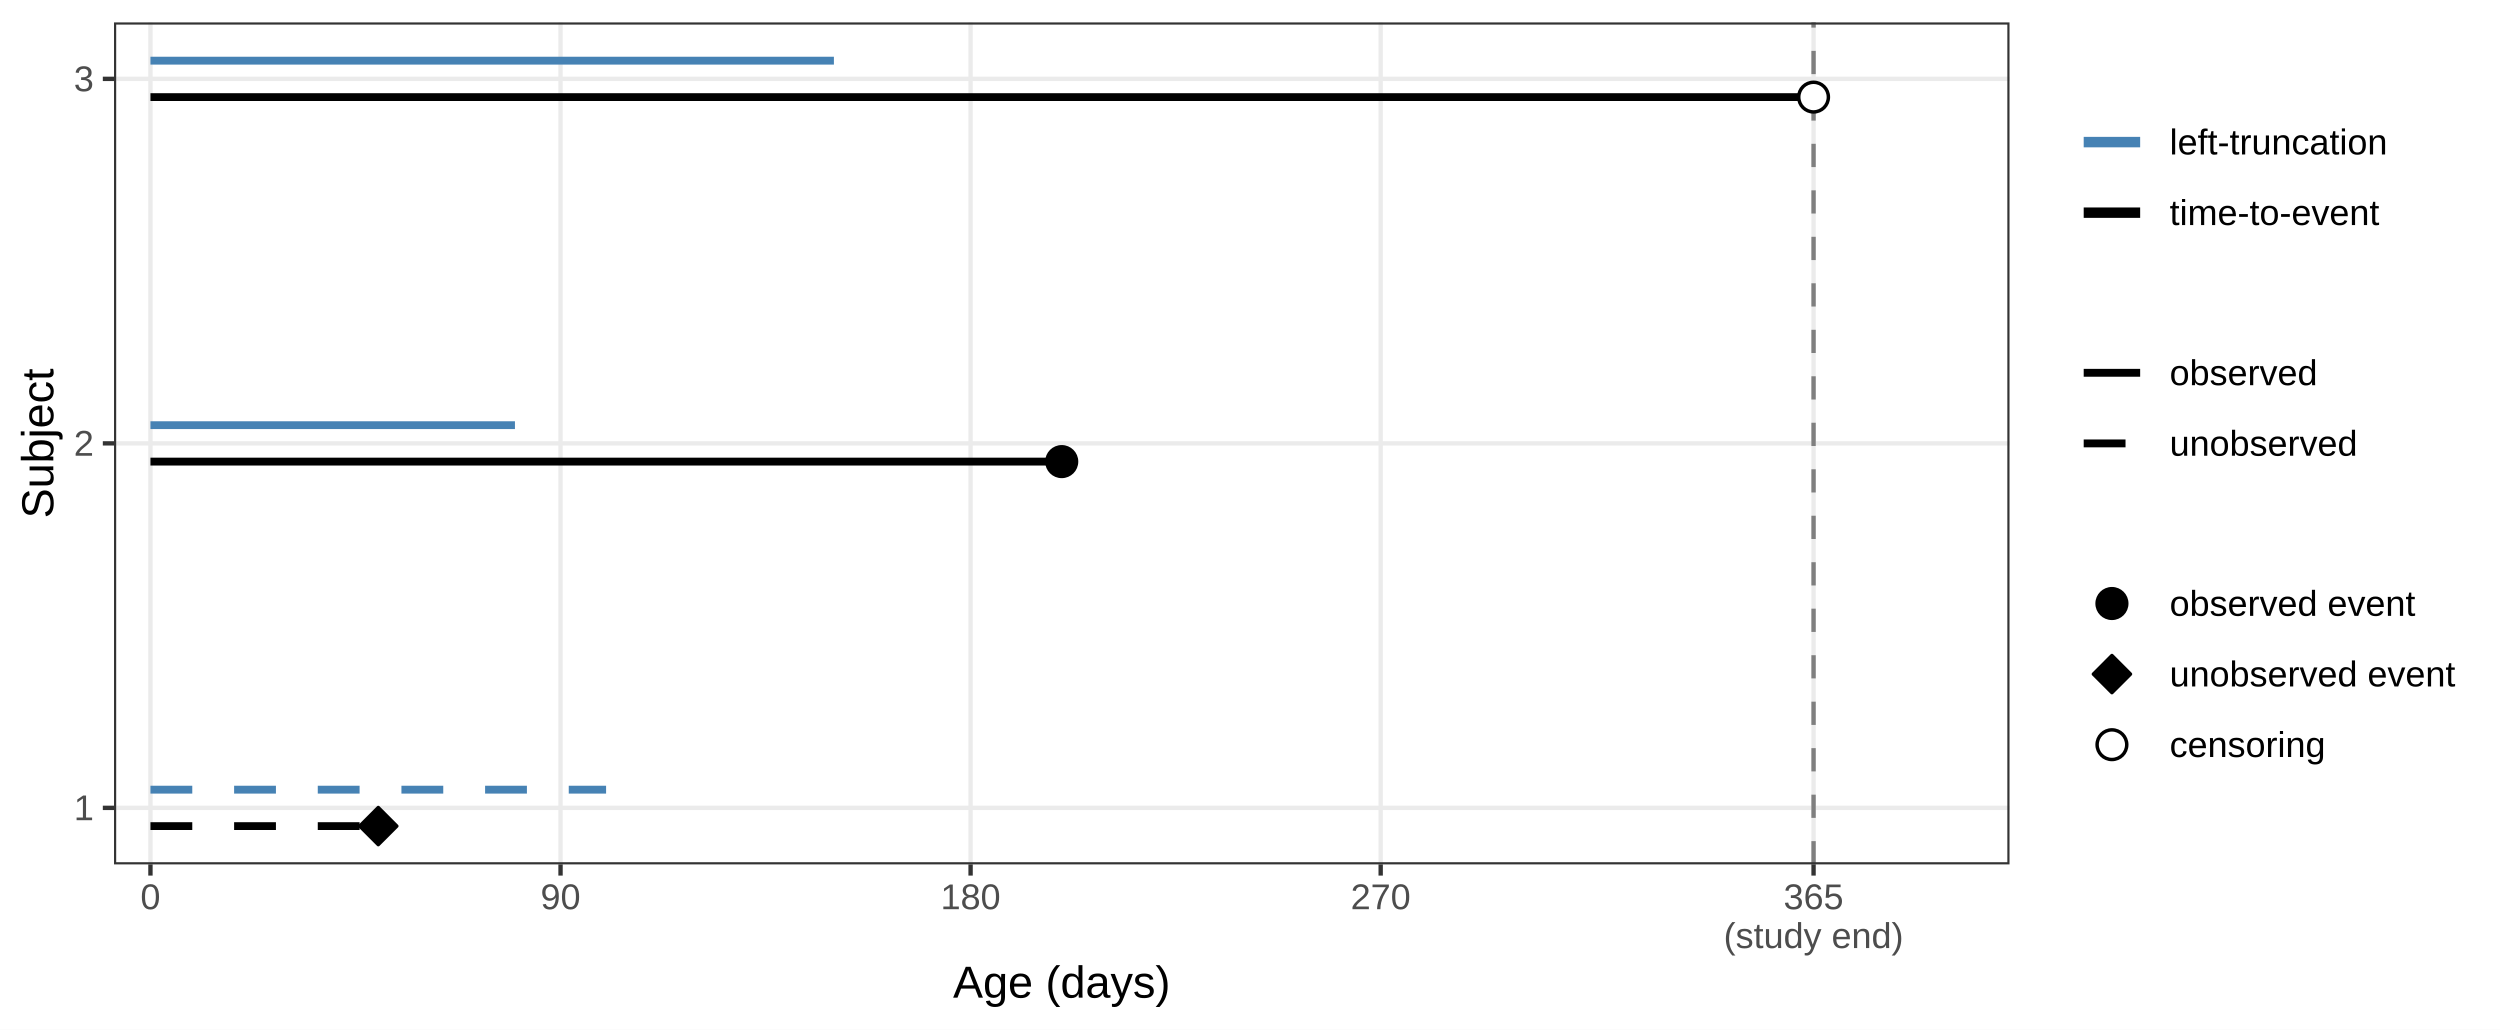
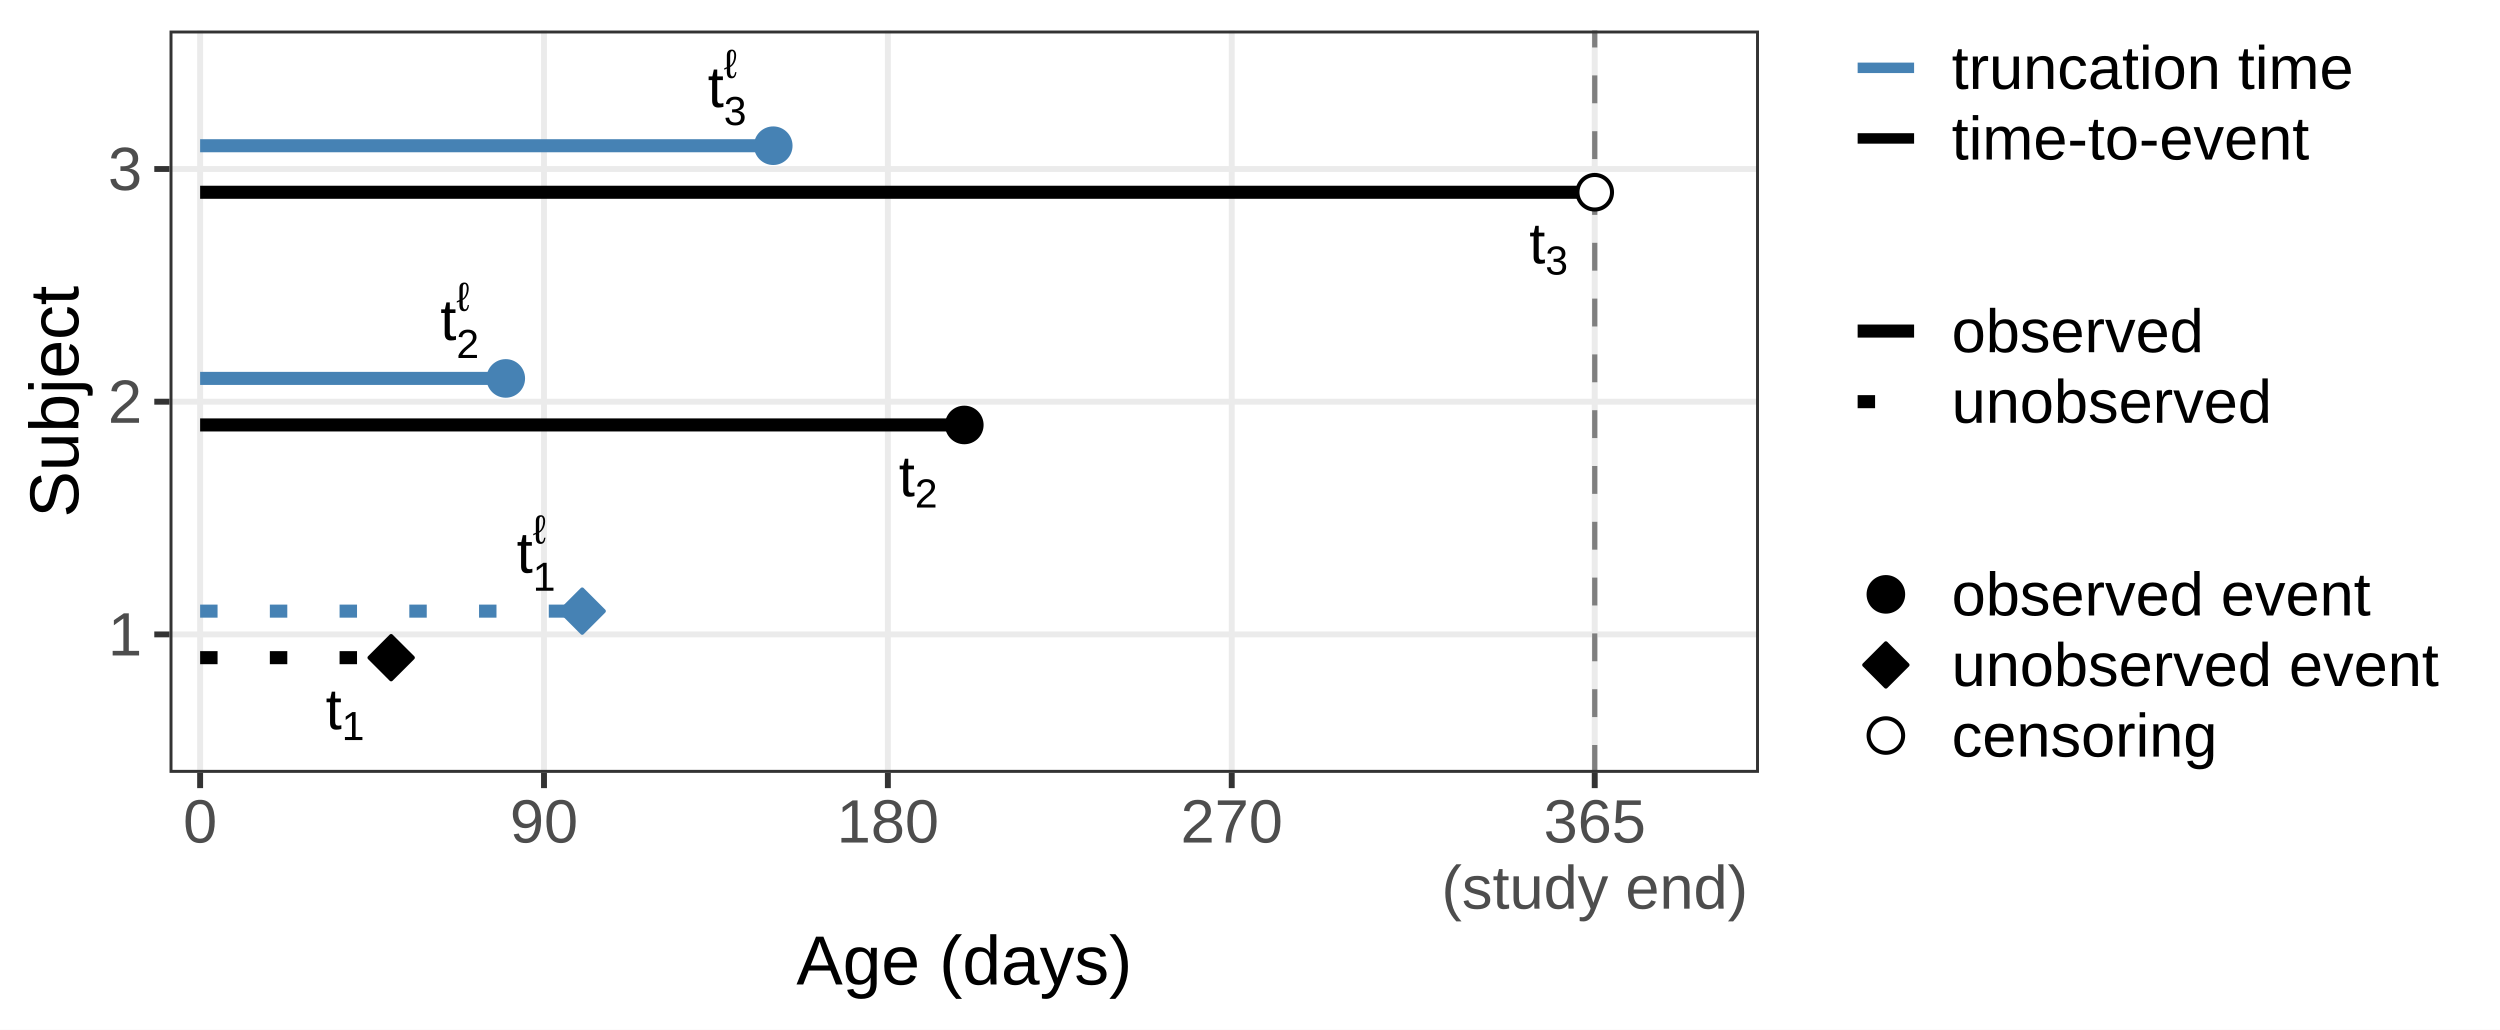
<svg xmlns="http://www.w3.org/2000/svg" width="612.00pt" height="252.00pt" viewBox="0 0 612.00 252.00">
  <g class="svglite">
    <defs>
      <style type="text/css">
    .svglite line, .svglite polyline, .svglite polygon, .svglite path, .svglite rect, .svglite circle {
      fill: none;
      stroke: #000000;
      stroke-linecap: round;
      stroke-linejoin: round;
      stroke-miterlimit: 10.00;
    }
    .svglite text {
      white-space: pre;
    }
    .svglite g.glyphgroup path {
      fill: inherit;
      stroke: none;
    }
  </style>
    </defs>
    <rect width="100%" height="100%" style="stroke: none; fill: #FFFFFF;" />
    <defs>
      <clipPath id="cpMC4wMHw2MTIuMDB8MC4wMHwyNTIuMDA=">
        <rect x="0.00" y="0.00" width="612.00" height="252.00" />
      </clipPath>
    </defs>
    <g clip-path="url(#cpMC4wMHw2MTIuMDB8MC4wMHwyNTIuMDA=)">
-       <rect x="0.00" y="0.00" width="612.00" height="252.00" style="stroke-width: 1.07; stroke: #FFFFFF; fill: #FFFFFF;" />
+       <rect x="0.00" y="0.00" width="612.00" height="252.00" style="stroke-width: 1.45; stroke: #FFFFFF; fill: #FFFFFF;" />
    </g>
    <defs>
-       <clipPath id="cpMjcuOTF8NDkxLjkyfDUuNDh8MjExLjYw">
-         <rect x="27.91" y="5.48" width="464.02" height="206.12" />
+       <clipPath id="cpNDEuNTB8NDMwLjYxfDcuNDd8MTg5LjIw">
+         <rect x="41.50" y="7.47" width="389.10" height="181.72" />
      </clipPath>
    </defs>
-     <g clip-path="url(#cpMjcuOTF8NDkxLjkyfDUuNDh8MjExLjYw)">
-       <rect x="27.91" y="5.48" width="464.02" height="206.12" style="stroke-width: 1.07; stroke: none; fill: #FFFFFF;" />
-       <polyline points="27.91,197.77 491.92,197.77 " style="stroke-width: 1.07; stroke: #EBEBEB; stroke-linecap: butt;" />
-       <polyline points="27.91,108.54 491.92,108.54 " style="stroke-width: 1.07; stroke: #EBEBEB; stroke-linecap: butt;" />
-       <polyline points="27.91,19.31 491.92,19.31 " style="stroke-width: 1.07; stroke: #EBEBEB; stroke-linecap: butt;" />
-       <polyline points="36.83,211.60 36.83,5.48 " style="stroke-width: 1.07; stroke: #EBEBEB; stroke-linecap: butt;" />
-       <polyline points="137.22,211.60 137.22,5.48 " style="stroke-width: 1.07; stroke: #EBEBEB; stroke-linecap: butt;" />
-       <polyline points="237.60,211.60 237.60,5.48 " style="stroke-width: 1.07; stroke: #EBEBEB; stroke-linecap: butt;" />
-       <polyline points="337.99,211.60 337.99,5.48 " style="stroke-width: 1.07; stroke: #EBEBEB; stroke-linecap: butt;" />
-       <polyline points="443.96,211.60 443.96,5.48 " style="stroke-width: 1.07; stroke: #EBEBEB; stroke-linecap: butt;" />
-       <line x1="443.96" y1="211.60" x2="443.96" y2="5.48" style="stroke-width: 1.07; stroke: #7F7F7F; stroke-dasharray: 5.69,5.69; stroke-linecap: butt;" />
-       <line x1="36.83" y1="193.31" x2="148.37" y2="193.31" style="stroke-width: 1.92; stroke: #4682B4; stroke-dasharray: 10.24,10.24; stroke-linecap: butt;" />
-       <line x1="36.83" y1="104.08" x2="126.06" y2="104.08" style="stroke-width: 1.92; stroke: #4682B4; stroke-linecap: butt;" />
-       <line x1="36.83" y1="14.85" x2="204.14" y2="14.85" style="stroke-width: 1.92; stroke: #4682B4; stroke-linecap: butt;" />
-       <line x1="36.83" y1="202.23" x2="92.60" y2="202.23" style="stroke-width: 1.92; stroke-dasharray: 10.24,10.24; stroke-linecap: butt;" />
-       <line x1="36.83" y1="113.00" x2="259.91" y2="113.00" style="stroke-width: 1.92; stroke-linecap: butt;" />
-       <line x1="36.83" y1="23.77" x2="443.96" y2="23.77" style="stroke-width: 1.92; stroke-linecap: butt;" />
-       <polygon points="92.60,206.77 97.14,202.23 92.60,197.68 88.06,202.23 " style="stroke-width: 0.85; fill: #000000;" />
-       <circle cx="259.91" cy="113.00" r="3.63" style="stroke-width: 0.85; fill: #000000;" />
-       <circle cx="443.96" cy="23.77" r="3.63" style="stroke-width: 0.85; fill: #FFFFFF;" />
-       <rect x="27.91" y="5.48" width="464.02" height="206.12" style="stroke-width: 1.07; stroke: #333333;" />
+     <g clip-path="url(#cpNDEuNTB8NDMwLjYxfDcuNDd8MTg5LjIw)">
+       <rect x="41.50" y="7.47" width="389.10" height="181.72" style="stroke-width: 1.45; stroke: none; fill: #FFFFFF;" />
+       <polyline points="41.50,155.30 430.61,155.30 " style="stroke-width: 1.45; stroke: #EBEBEB; stroke-linecap: butt;" />
+       <polyline points="41.50,98.33 430.61,98.33 " style="stroke-width: 1.45; stroke: #EBEBEB; stroke-linecap: butt;" />
+       <polyline points="41.50,41.37 430.61,41.37 " style="stroke-width: 1.45; stroke: #EBEBEB; stroke-linecap: butt;" />
+       <polyline points="48.99,189.20 48.99,7.47 " style="stroke-width: 1.45; stroke: #EBEBEB; stroke-linecap: butt;" />
+       <polyline points="133.17,189.20 133.17,7.47 " style="stroke-width: 1.45; stroke: #EBEBEB; stroke-linecap: butt;" />
+       <polyline points="217.35,189.20 217.35,7.47 " style="stroke-width: 1.45; stroke: #EBEBEB; stroke-linecap: butt;" />
+       <polyline points="301.53,189.20 301.53,7.47 " style="stroke-width: 1.45; stroke: #EBEBEB; stroke-linecap: butt;" />
+       <polyline points="390.39,189.20 390.39,7.47 " style="stroke-width: 1.45; stroke: #EBEBEB; stroke-linecap: butt;" />
+       <line x1="390.39" y1="189.20" x2="390.39" y2="7.47" style="stroke-width: 1.28; stroke: #7F7F7F; stroke-dasharray: 6.83,6.83; stroke-linecap: butt;" />
+       <line x1="48.99" y1="149.60" x2="142.52" y2="149.60" style="stroke-width: 3.20; stroke: #4682B4; stroke-dasharray: 4.27,12.80; stroke-linecap: butt;" />
+       <line x1="48.99" y1="92.64" x2="123.81" y2="92.64" style="stroke-width: 3.20; stroke: #4682B4; stroke-linecap: butt;" />
+       <line x1="48.99" y1="35.67" x2="189.29" y2="35.67" style="stroke-width: 3.20; stroke: #4682B4; stroke-linecap: butt;" />
+       <line x1="48.99" y1="161.00" x2="95.75" y2="161.00" style="stroke-width: 3.20; stroke-dasharray: 4.27,12.80; stroke-linecap: butt;" />
+       <line x1="48.99" y1="104.03" x2="236.06" y2="104.03" style="stroke-width: 3.20; stroke-linecap: butt;" />
+       <line x1="48.99" y1="47.06" x2="390.39" y2="47.06" style="stroke-width: 3.20; stroke-linecap: butt;" />
+       <circle cx="123.81" cy="92.64" r="4.23" style="stroke-width: 0.99; stroke: #4682B4; fill: #4682B4;" />
+       <circle cx="189.29" cy="35.67" r="4.23" style="stroke-width: 0.99; stroke: #4682B4; fill: #4682B4;" />
+       <polygon points="142.52,154.91 147.82,149.60 142.52,144.30 137.22,149.60 " style="stroke-width: 0.99; stroke: #4682B4; fill: #4682B4;" />
+       <polygon points="95.75,166.30 101.06,161.00 95.75,155.70 90.45,161.00 " style="stroke-width: 0.99; fill: #000000;" />
+       <circle cx="236.06" cy="104.03" r="4.23" style="stroke-width: 0.99; fill: #000000;" />
+       <circle cx="390.39" cy="47.06" r="4.23" style="stroke-width: 0.99; fill: #FFFFFF;" />
+       <text x="126.48" y="140.21" style="font-size: 14.23px; font-family: &quot;Arimo&quot;;" textLength="3.95px" lengthAdjust="spacingAndGlyphs">t</text>
+       <text x="130.44" y="144.61" style="font-size: 9.96px; font-family: &quot;Arimo&quot;;" textLength="5.53px" lengthAdjust="spacingAndGlyphs">1</text>
+       <text x="130.44" y="133.06" style="font-size: 9.96px; font-family: &quot;Arimo&quot;;" textLength="3.22px" lengthAdjust="spacingAndGlyphs">ℓ</text>
+       <text x="107.78" y="83.24" style="font-size: 14.23px; font-family: &quot;Arimo&quot;;" textLength="3.95px" lengthAdjust="spacingAndGlyphs">t</text>
+       <text x="111.73" y="87.64" style="font-size: 9.96px; font-family: &quot;Arimo&quot;;" textLength="5.53px" lengthAdjust="spacingAndGlyphs">2</text>
+       <text x="111.73" y="76.10" style="font-size: 9.96px; font-family: &quot;Arimo&quot;;" textLength="3.22px" lengthAdjust="spacingAndGlyphs">ℓ</text>
+       <text x="173.25" y="26.22" style="font-size: 14.23px; font-family: &quot;Arimo&quot;;" textLength="3.95px" lengthAdjust="spacingAndGlyphs">t</text>
+       <text x="177.20" y="30.62" style="font-size: 9.96px; font-family: &quot;Arimo&quot;;" textLength="5.53px" lengthAdjust="spacingAndGlyphs">3</text>
+       <text x="177.20" y="19.08" style="font-size: 9.96px; font-family: &quot;Arimo&quot;;" textLength="3.22px" lengthAdjust="spacingAndGlyphs">ℓ</text>
+       <text x="79.72" y="178.52" style="font-size: 14.23px; font-family: &quot;Arimo&quot;;" textLength="3.95px" lengthAdjust="spacingAndGlyphs">t</text>
+       <text x="83.67" y="181.16" style="font-size: 9.96px; font-family: &quot;Arimo&quot;;" textLength="5.53px" lengthAdjust="spacingAndGlyphs">1</text>
+       <text x="220.02" y="121.50" style="font-size: 14.23px; font-family: &quot;Arimo&quot;;" textLength="3.95px" lengthAdjust="spacingAndGlyphs">t</text>
+       <text x="223.97" y="124.24" style="font-size: 9.96px; font-family: &quot;Arimo&quot;;" textLength="5.53px" lengthAdjust="spacingAndGlyphs">2</text>
+       <text x="374.35" y="64.48" style="font-size: 14.23px; font-family: &quot;Arimo&quot;;" textLength="3.95px" lengthAdjust="spacingAndGlyphs">t</text>
+       <text x="378.30" y="67.22" style="font-size: 9.96px; font-family: &quot;Arimo&quot;;" textLength="5.53px" lengthAdjust="spacingAndGlyphs">3</text>
+       <rect x="41.50" y="7.47" width="389.10" height="181.72" style="stroke-width: 1.45; stroke: #333333;" />
    </g>
    <g clip-path="url(#cpMC4wMHw2MTIuMDB8MC4wMHwyNTIuMDA=)">
-       <text x="22.97" y="200.79" text-anchor="end" style="font-size: 8.80px;fill: #4D4D4D; font-family: &quot;Arimo&quot;;" textLength="4.89px" lengthAdjust="spacingAndGlyphs">1</text>
-       <text x="22.97" y="111.57" text-anchor="end" style="font-size: 8.80px;fill: #4D4D4D; font-family: &quot;Arimo&quot;;" textLength="4.89px" lengthAdjust="spacingAndGlyphs">2</text>
-       <text x="22.97" y="22.34" text-anchor="end" style="font-size: 8.80px;fill: #4D4D4D; font-family: &quot;Arimo&quot;;" textLength="4.89px" lengthAdjust="spacingAndGlyphs">3</text>
-       <polyline points="25.17,197.77 27.91,197.77 " style="stroke-width: 1.07; stroke: #333333; stroke-linecap: butt;" />
-       <polyline points="25.17,108.54 27.91,108.54 " style="stroke-width: 1.07; stroke: #333333; stroke-linecap: butt;" />
-       <polyline points="25.17,19.31 27.91,19.31 " style="stroke-width: 1.07; stroke: #333333; stroke-linecap: butt;" />
-       <polyline points="36.83,214.34 36.83,211.60 " style="stroke-width: 1.07; stroke: #333333; stroke-linecap: butt;" />
-       <polyline points="137.22,214.34 137.22,211.60 " style="stroke-width: 1.07; stroke: #333333; stroke-linecap: butt;" />
-       <polyline points="237.60,214.34 237.60,211.60 " style="stroke-width: 1.07; stroke: #333333; stroke-linecap: butt;" />
-       <polyline points="337.99,214.34 337.99,211.60 " style="stroke-width: 1.07; stroke: #333333; stroke-linecap: butt;" />
-       <polyline points="443.96,214.34 443.96,211.60 " style="stroke-width: 1.07; stroke: #333333; stroke-linecap: butt;" />
-       <text x="36.83" y="222.58" text-anchor="middle" style="font-size: 8.80px;fill: #4D4D4D; font-family: &quot;Arimo&quot;;" textLength="4.89px" lengthAdjust="spacingAndGlyphs">0</text>
-       <text x="137.22" y="222.58" text-anchor="middle" style="font-size: 8.80px;fill: #4D4D4D; font-family: &quot;Arimo&quot;;" textLength="9.78px" lengthAdjust="spacingAndGlyphs">90</text>
-       <text x="237.60" y="222.58" text-anchor="middle" style="font-size: 8.80px;fill: #4D4D4D; font-family: &quot;Arimo&quot;;" textLength="14.67px" lengthAdjust="spacingAndGlyphs">180</text>
-       <text x="337.99" y="222.58" text-anchor="middle" style="font-size: 8.80px;fill: #4D4D4D; font-family: &quot;Arimo&quot;;" textLength="14.67px" lengthAdjust="spacingAndGlyphs">270</text>
-       <text x="443.96" y="222.58" text-anchor="middle" style="font-size: 8.80px;fill: #4D4D4D; font-family: &quot;Arimo&quot;;" textLength="14.67px" lengthAdjust="spacingAndGlyphs">365</text>
-       <text x="443.96" y="232.09" text-anchor="middle" style="font-size: 8.80px;fill: #4D4D4D; font-family: &quot;Arimo&quot;;" textLength="43.98px" lengthAdjust="spacingAndGlyphs">(study end)</text>
-       <text x="259.91" y="244.23" text-anchor="middle" style="font-size: 11.00px; font-family: &quot;Arimo&quot;;" textLength="53.22px" lengthAdjust="spacingAndGlyphs">Age (days)</text>
-       <text transform="translate(13.05,108.54) rotate(-90)" text-anchor="middle" style="font-size: 11.00px; font-family: &quot;Arimo&quot;;" textLength="36.72px" lengthAdjust="spacingAndGlyphs">Subject</text>
-       <rect x="502.88" y="20.66" width="86.97" height="45.52" style="stroke-width: 1.07; stroke: none; fill: #FFFFFF;" />
-       <rect x="508.36" y="26.14" width="17.28" height="17.28" style="stroke-width: 1.07; stroke: none; fill: #FFFFFF;" />
-       <line x1="510.09" y1="34.78" x2="523.91" y2="34.78" style="stroke-width: 2.56; stroke: #4682B4; stroke-linecap: butt;" />
-       <rect x="508.36" y="43.42" width="17.28" height="17.28" style="stroke-width: 1.07; stroke: none; fill: #FFFFFF;" />
-       <line x1="510.09" y1="52.06" x2="523.91" y2="52.06" style="stroke-width: 2.56; stroke-linecap: butt;" />
-       <text x="531.12" y="37.81" style="font-size: 8.80px; font-family: &quot;Arimo&quot;;" textLength="53.25px" lengthAdjust="spacingAndGlyphs">left-truncation</text>
-       <text x="531.12" y="55.09" style="font-size: 8.80px; font-family: &quot;Arimo&quot;;" textLength="51.30px" lengthAdjust="spacingAndGlyphs">time-to-event</text>
-       <rect x="502.88" y="77.14" width="79.69" height="45.52" style="stroke-width: 1.07; stroke: none; fill: #FFFFFF;" />
-       <rect x="508.36" y="82.62" width="17.28" height="17.28" style="stroke-width: 1.07; stroke: none; fill: #FFFFFF;" />
-       <line x1="510.09" y1="91.26" x2="523.91" y2="91.26" style="stroke-width: 1.92; stroke-linecap: butt;" />
-       <rect x="508.36" y="99.90" width="17.28" height="17.28" style="stroke-width: 1.07; stroke: none; fill: #FFFFFF;" />
-       <line x1="510.09" y1="108.54" x2="523.91" y2="108.54" style="stroke-width: 1.92; stroke-dasharray: 10.24,10.24; stroke-linecap: butt;" />
-       <text x="531.12" y="94.29" style="font-size: 8.80px; font-family: &quot;Arimo&quot;;" textLength="36.19px" lengthAdjust="spacingAndGlyphs">observed</text>
-       <text x="531.12" y="111.57" style="font-size: 8.80px; font-family: &quot;Arimo&quot;;" textLength="45.97px" lengthAdjust="spacingAndGlyphs">unobserved</text>
-       <rect x="502.88" y="133.62" width="103.64" height="62.80" style="stroke-width: 1.07; stroke: none; fill: #FFFFFF;" />
-       <rect x="508.36" y="139.10" width="17.28" height="17.28" style="stroke-width: 1.07; stroke: none; fill: #FFFFFF;" />
-       <circle cx="517.00" cy="147.74" r="3.63" style="stroke-width: 0.85; fill: #000000;" />
-       <rect x="508.36" y="156.38" width="17.28" height="17.28" style="stroke-width: 1.07; stroke: none; fill: #FFFFFF;" />
-       <polygon points="517.00,169.56 521.54,165.02 517.00,160.47 512.46,165.02 " style="stroke-width: 0.85; fill: #000000;" />
-       <rect x="508.36" y="173.66" width="17.28" height="17.28" style="stroke-width: 1.07; stroke: none; fill: #FFFFFF;" />
-       <circle cx="517.00" cy="182.30" r="3.63" style="stroke-width: 0.85; fill: #FFFFFF;" />
-       <text x="531.12" y="150.76" style="font-size: 8.80px; font-family: &quot;Arimo&quot;;" textLength="60.14px" lengthAdjust="spacingAndGlyphs">observed event</text>
-       <text x="531.12" y="168.04" style="font-size: 8.80px; font-family: &quot;Arimo&quot;;" textLength="69.92px" lengthAdjust="spacingAndGlyphs">unobserved event</text>
-       <text x="531.12" y="185.32" style="font-size: 8.80px; font-family: &quot;Arimo&quot;;" textLength="38.14px" lengthAdjust="spacingAndGlyphs">censoring</text>
+       <text x="34.78" y="160.46" text-anchor="end" style="font-size: 15.00px;fill: #4D4D4D; font-family: &quot;Arimo&quot;;" textLength="8.34px" lengthAdjust="spacingAndGlyphs">1</text>
+       <text x="34.78" y="103.50" text-anchor="end" style="font-size: 15.00px;fill: #4D4D4D; font-family: &quot;Arimo&quot;;" textLength="8.34px" lengthAdjust="spacingAndGlyphs">2</text>
+       <text x="34.78" y="46.53" text-anchor="end" style="font-size: 15.00px;fill: #4D4D4D; font-family: &quot;Arimo&quot;;" textLength="8.34px" lengthAdjust="spacingAndGlyphs">3</text>
+       <polyline points="37.77,155.30 41.50,155.30 " style="stroke-width: 1.45; stroke: #333333; stroke-linecap: butt;" />
+       <polyline points="37.77,98.33 41.50,98.33 " style="stroke-width: 1.45; stroke: #333333; stroke-linecap: butt;" />
+       <polyline points="37.77,41.37 41.50,41.37 " style="stroke-width: 1.45; stroke: #333333; stroke-linecap: butt;" />
+       <polyline points="48.99,192.93 48.99,189.20 " style="stroke-width: 1.45; stroke: #333333; stroke-linecap: butt;" />
+       <polyline points="133.17,192.93 133.17,189.20 " style="stroke-width: 1.45; stroke: #333333; stroke-linecap: butt;" />
+       <polyline points="217.35,192.93 217.35,189.20 " style="stroke-width: 1.45; stroke: #333333; stroke-linecap: butt;" />
+       <polyline points="301.53,192.93 301.53,189.20 " style="stroke-width: 1.45; stroke: #333333; stroke-linecap: butt;" />
+       <polyline points="390.39,192.93 390.39,189.20 " style="stroke-width: 1.45; stroke: #333333; stroke-linecap: butt;" />
+       <text x="48.99" y="206.25" text-anchor="middle" style="font-size: 15.00px;fill: #4D4D4D; font-family: &quot;Arimo&quot;;" textLength="8.34px" lengthAdjust="spacingAndGlyphs">0</text>
+       <text x="133.17" y="206.25" text-anchor="middle" style="font-size: 15.00px;fill: #4D4D4D; font-family: &quot;Arimo&quot;;" textLength="16.69px" lengthAdjust="spacingAndGlyphs">90</text>
+       <text x="217.35" y="206.25" text-anchor="middle" style="font-size: 15.00px;fill: #4D4D4D; font-family: &quot;Arimo&quot;;" textLength="25.03px" lengthAdjust="spacingAndGlyphs">180</text>
+       <text x="301.53" y="206.25" text-anchor="middle" style="font-size: 15.00px;fill: #4D4D4D; font-family: &quot;Arimo&quot;;" textLength="25.03px" lengthAdjust="spacingAndGlyphs">270</text>
+       <text x="390.39" y="206.25" text-anchor="middle" style="font-size: 15.00px;fill: #4D4D4D; font-family: &quot;Arimo&quot;;" textLength="25.03px" lengthAdjust="spacingAndGlyphs">365</text>
+       <text x="390.39" y="222.45" text-anchor="middle" style="font-size: 15.00px;fill: #4D4D4D; font-family: &quot;Arimo&quot;;" textLength="75.06px" lengthAdjust="spacingAndGlyphs">(study end)</text>
+       <text x="236.06" y="241.00" text-anchor="middle" style="font-size: 17.00px; font-family: &quot;Arimo&quot;;" textLength="82.19px" lengthAdjust="spacingAndGlyphs">Age (days)</text>
+       <text transform="translate(19.17,98.33) rotate(-90)" text-anchor="middle" style="font-size: 17.00px; font-family: &quot;Arimo&quot;;" textLength="56.70px" lengthAdjust="spacingAndGlyphs">Subject</text>
+       <rect x="445.55" y="0.49" width="138.10" height="49.50" style="stroke-width: 1.45; stroke: none; fill: #FFFFFF;" />
+       <rect x="453.02" y="7.97" width="17.28" height="17.28" style="stroke-width: 1.45; stroke: none; fill: #FFFFFF;" />
+       <line x1="454.75" y1="16.61" x2="468.57" y2="16.61" style="stroke-width: 2.56; stroke: #4682B4; stroke-linecap: butt;" />
+       <rect x="453.02" y="25.25" width="17.28" height="17.28" style="stroke-width: 1.45; stroke: none; fill: #FFFFFF;" />
+       <line x1="454.75" y1="33.89" x2="468.57" y2="33.89" style="stroke-width: 2.56; stroke-linecap: butt;" />
+       <text x="477.77" y="21.77" style="font-size: 15.00px; font-family: &quot;Arimo&quot;;" textLength="98.41px" lengthAdjust="spacingAndGlyphs">truncation time</text>
+       <text x="477.77" y="39.05" style="font-size: 15.00px; font-family: &quot;Arimo&quot;;" textLength="87.56px" lengthAdjust="spacingAndGlyphs">time-to-event</text>
+       <rect x="445.55" y="64.94" width="118.10" height="49.50" style="stroke-width: 1.45; stroke: none; fill: #FFFFFF;" />
+       <rect x="453.02" y="72.41" width="17.28" height="17.28" style="stroke-width: 1.45; stroke: none; fill: #FFFFFF;" />
+       <line x1="454.75" y1="81.05" x2="468.57" y2="81.05" style="stroke-width: 3.20; stroke-linecap: butt;" />
+       <rect x="453.02" y="89.69" width="17.28" height="17.28" style="stroke-width: 1.45; stroke: none; fill: #FFFFFF;" />
+       <line x1="454.75" y1="98.33" x2="468.57" y2="98.33" style="stroke-width: 3.20; stroke-dasharray: 4.27,12.80; stroke-linecap: butt;" />
+       <text x="477.77" y="86.22" style="font-size: 15.00px; font-family: &quot;Arimo&quot;;" textLength="61.72px" lengthAdjust="spacingAndGlyphs">observed</text>
+       <text x="477.77" y="103.50" style="font-size: 15.00px; font-family: &quot;Arimo&quot;;" textLength="78.41px" lengthAdjust="spacingAndGlyphs">unobserved</text>
+       <rect x="445.55" y="129.39" width="158.98" height="66.78" style="stroke-width: 1.45; stroke: none; fill: #FFFFFF;" />
+       <rect x="453.02" y="136.86" width="17.28" height="17.28" style="stroke-width: 1.45; stroke: none; fill: #FFFFFF;" />
+       <circle cx="461.66" cy="145.50" r="4.23" style="stroke-width: 0.99; fill: #000000;" />
+       <rect x="453.02" y="154.14" width="17.28" height="17.28" style="stroke-width: 1.45; stroke: none; fill: #FFFFFF;" />
+       <polygon points="461.66,168.08 466.96,162.78 461.66,157.48 456.36,162.78 " style="stroke-width: 0.99; fill: #000000;" />
+       <rect x="453.02" y="171.42" width="17.28" height="17.28" style="stroke-width: 1.45; stroke: none; fill: #FFFFFF;" />
+       <circle cx="461.66" cy="180.06" r="4.23" style="stroke-width: 0.99; fill: #FFFFFF;" />
+       <text x="477.77" y="150.66" style="font-size: 15.00px; font-family: &quot;Arimo&quot;;" textLength="102.59px" lengthAdjust="spacingAndGlyphs">observed event</text>
+       <text x="477.77" y="167.94" style="font-size: 15.00px; font-family: &quot;Arimo&quot;;" textLength="119.28px" lengthAdjust="spacingAndGlyphs">unobserved event</text>
+       <text x="477.77" y="185.22" style="font-size: 15.00px; font-family: &quot;Arimo&quot;;" textLength="65.05px" lengthAdjust="spacingAndGlyphs">censoring</text>
    </g>
  </g>
</svg>
